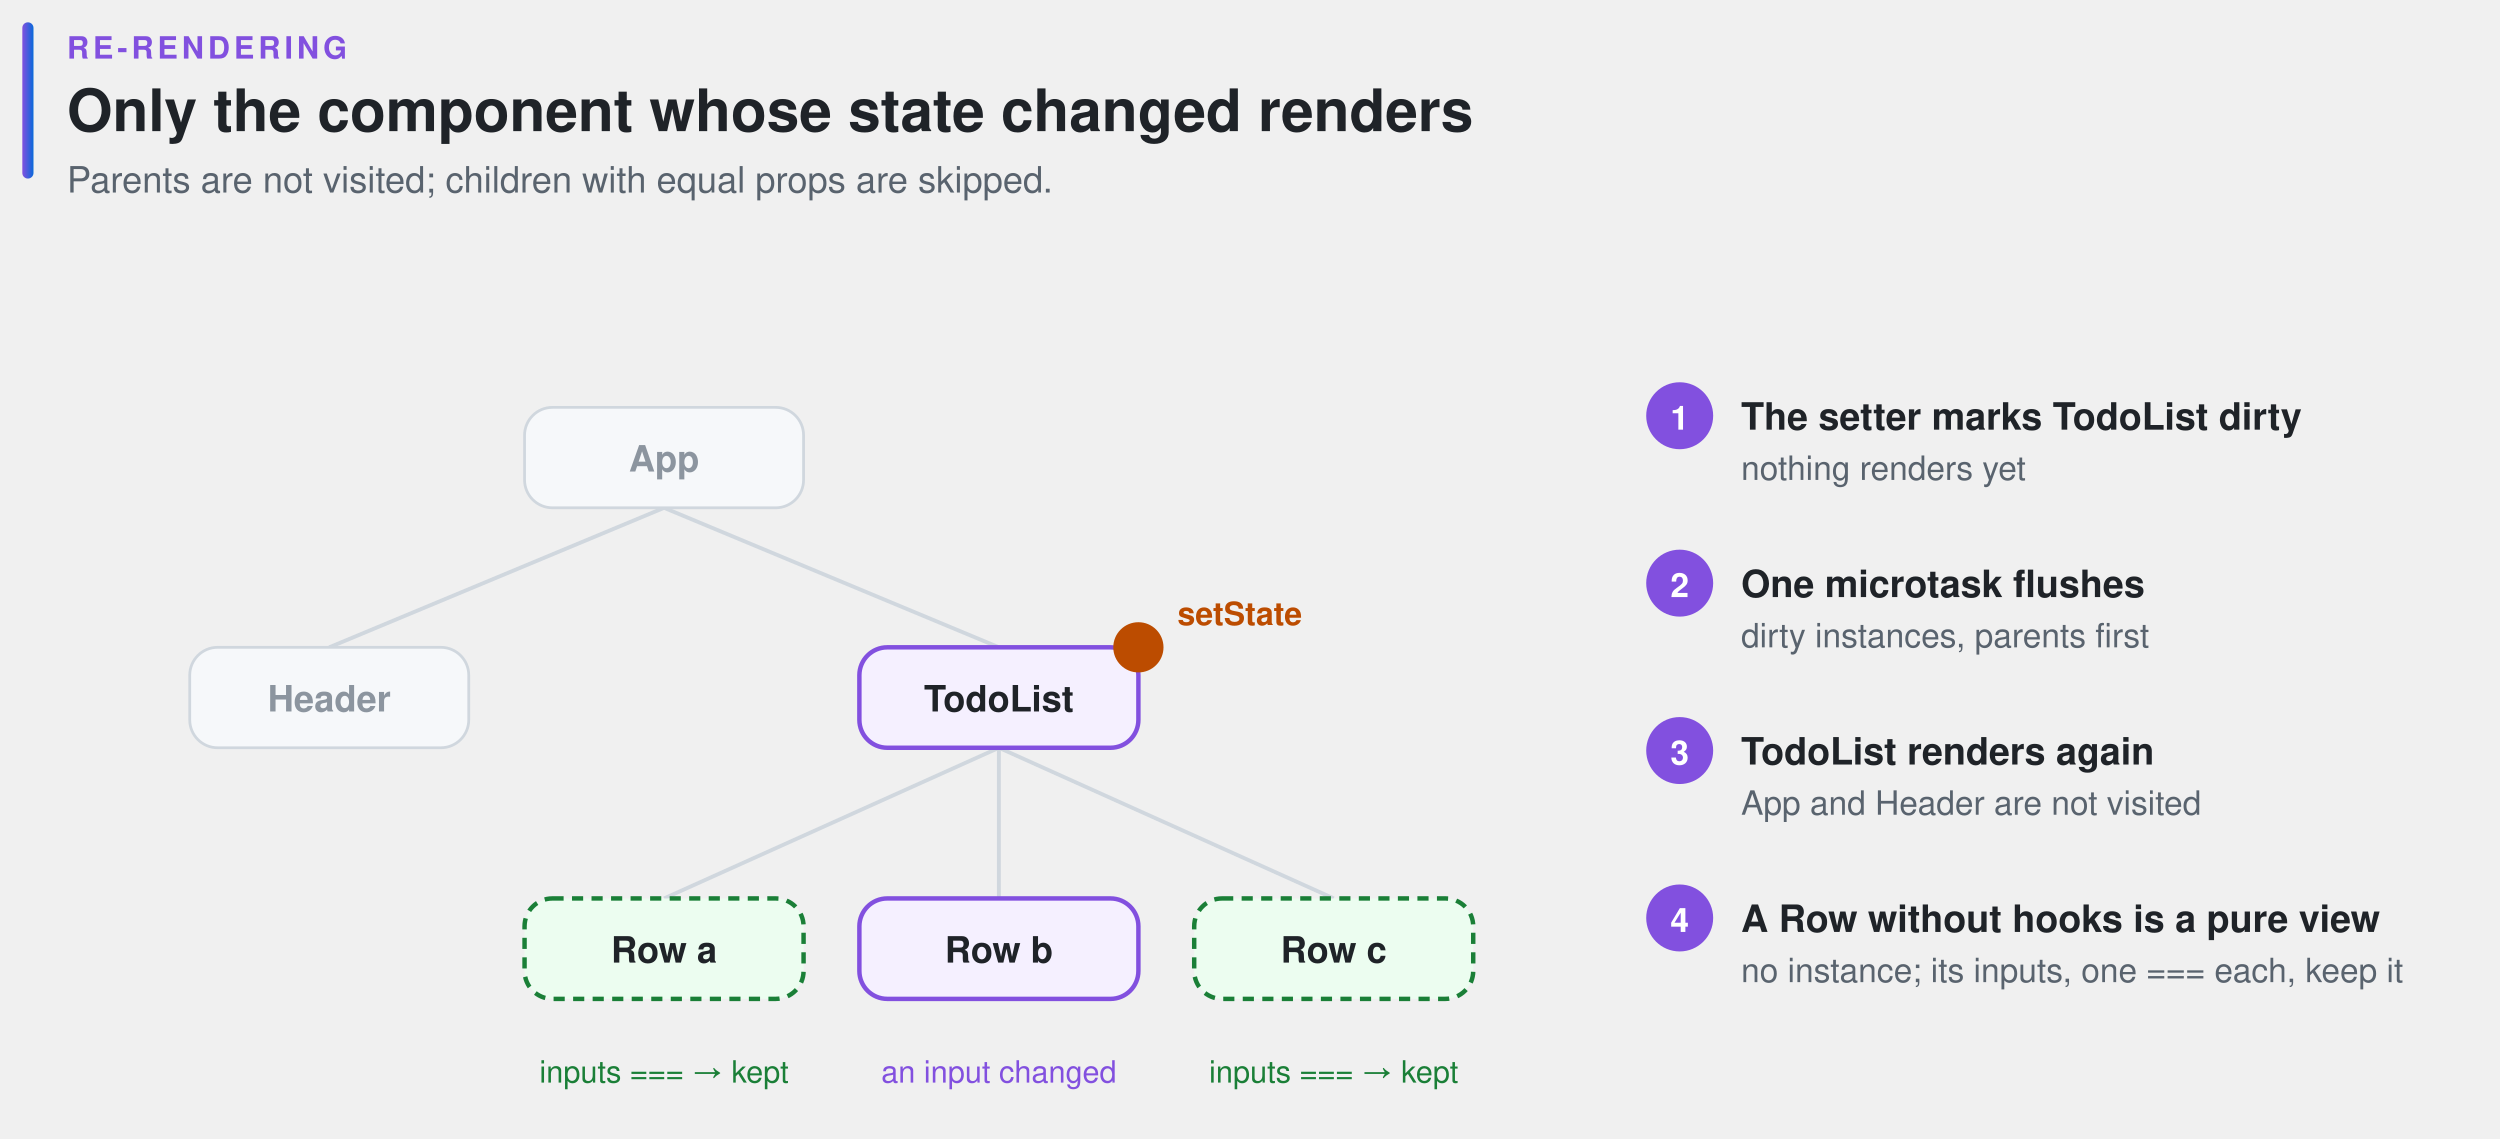
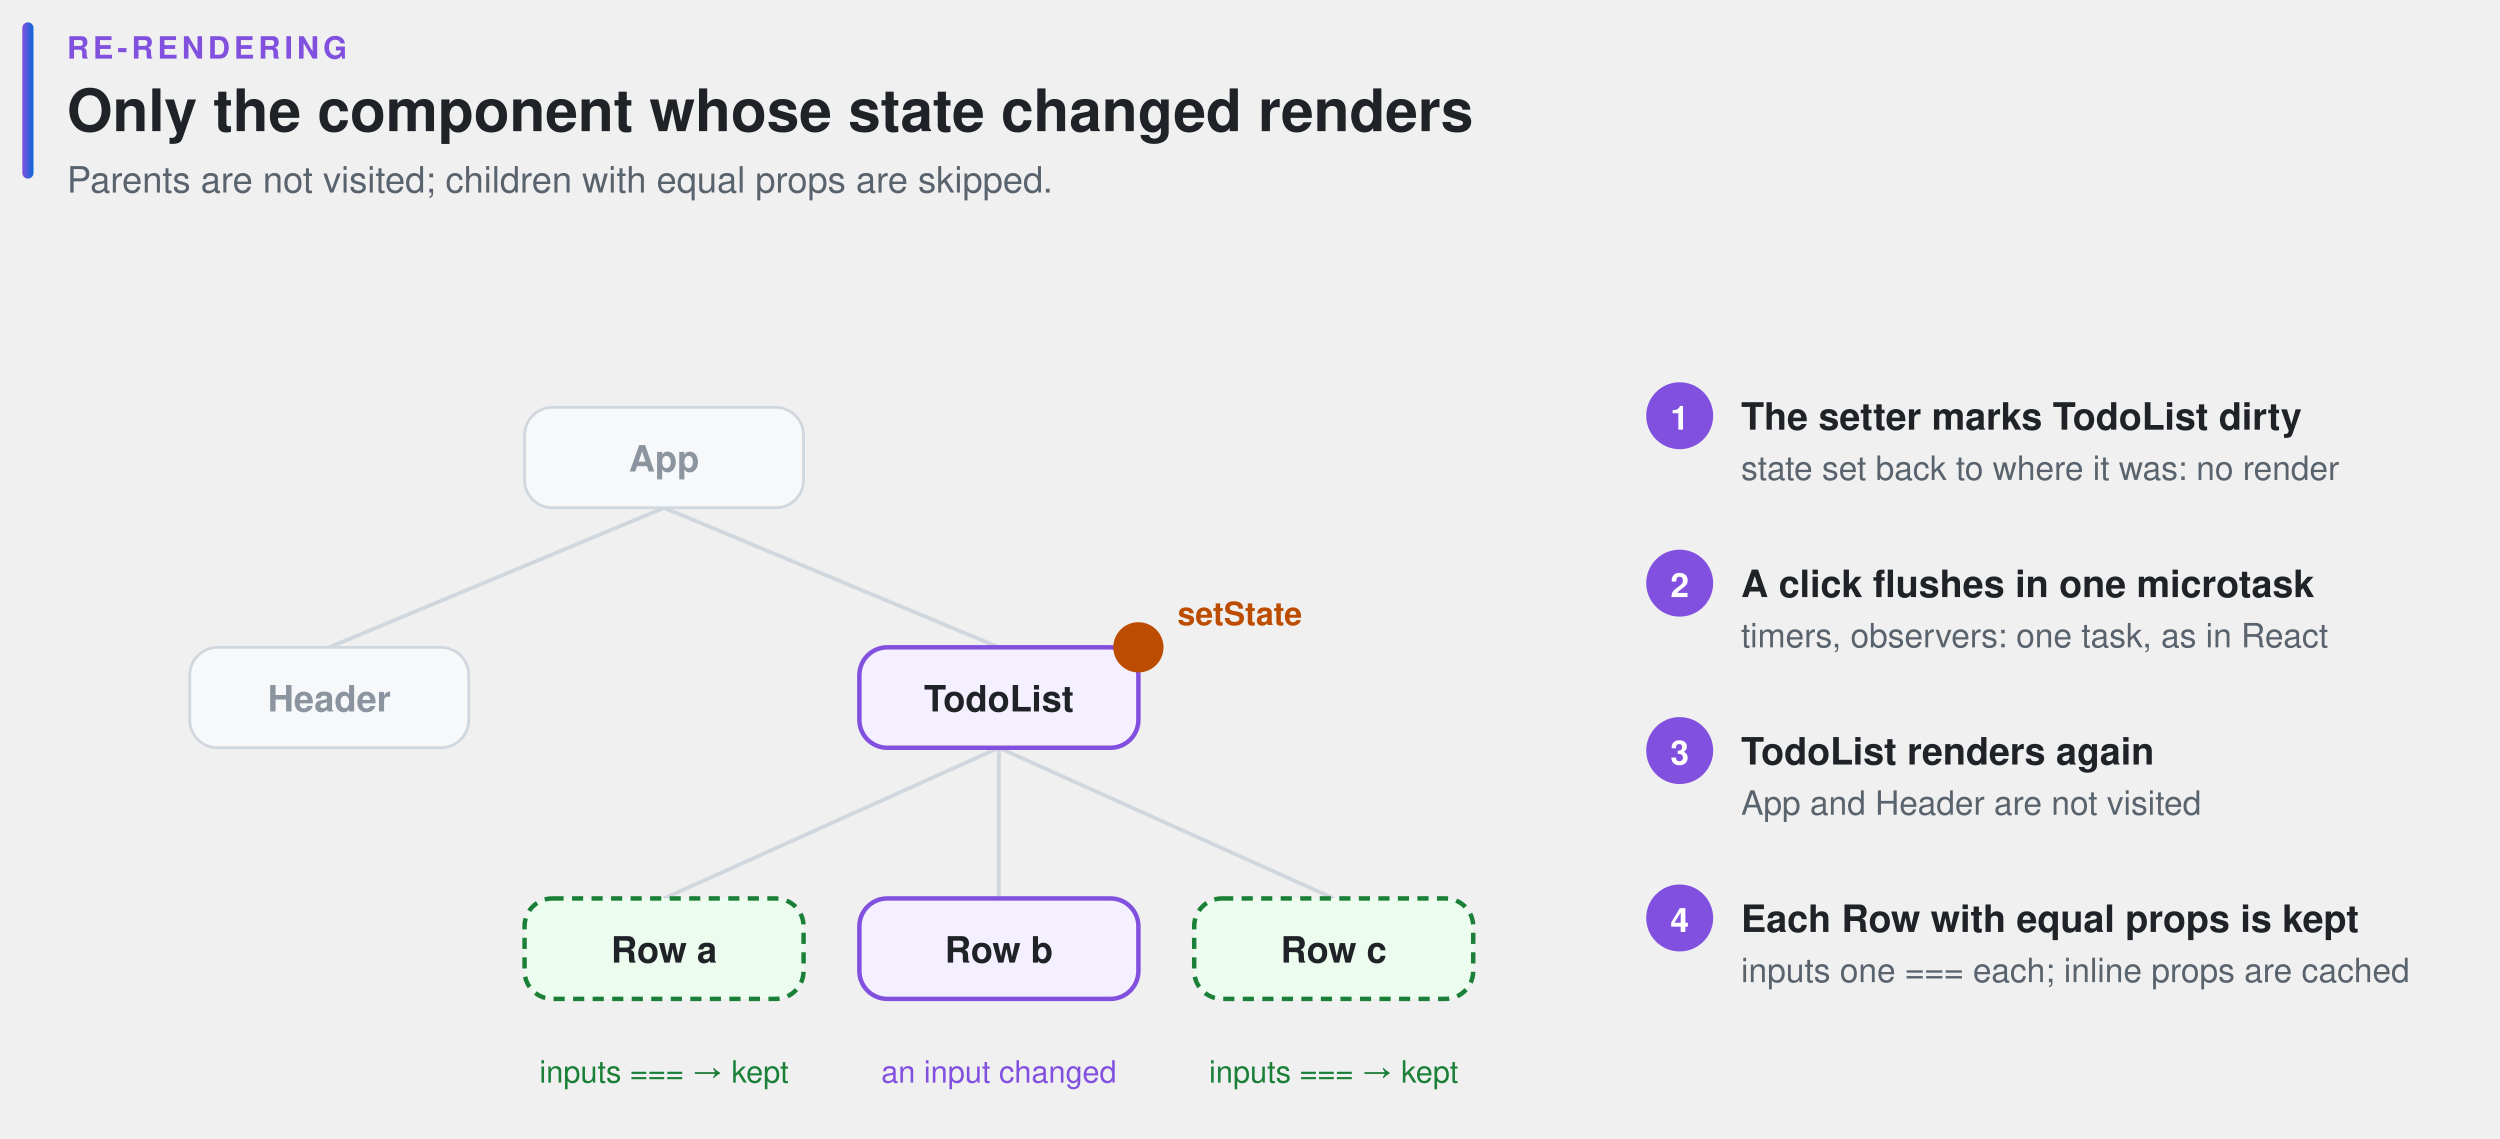
- <svg xmlns="http://www.w3.org/2000/svg" viewBox="-8 -8 896 408" width="896" height="408" role="img" aria-label="Only the component whose state changed renders. Parents are not visited; children with equal props are skipped. A state update in TodoList re-renders TodoList only; App and Header are not visited; Rows without hooks are pure views with no instance, kept while each of their inputs is physically equal">
+ <svg xmlns="http://www.w3.org/2000/svg" viewBox="-8 -8 896 408" width="896" height="408" role="img" aria-label="Only the component whose state changed renders. Parents are not visited; children with equal props are skipped. A state update in TodoList re-renders TodoList only. The setter marks it dirty, and state set back to its rendered value renders nothing; after a click one microtask flushes, while timers and observers batch into one task, as React's lanes do; App and Header are not visited; each Row is kept while each of its inputs is physically equal, and values written inline in its props are cached by what they capture">
  <style>text { font-family: -apple-system, BlinkMacSystemFont, 'Segoe UI', Helvetica, Arial, sans-serif; fill: #1f2328; }.mono { font-family: ui-monospace, SFMono-Regular, Menlo, Consolas, monospace; white-space: pre; }.muted { fill: #59636e; } .faint { fill: #8c959f; }.accent { fill: #8250df; } .green { fill: #1a7f37; }.orange { fill: #bc4c00; } .blue { fill: #0969da; }.flow { stroke-dasharray: 6 8; animation: flow 1.1s linear infinite; }@keyframes flow { to { stroke-dashoffset: -28; } }.pulse { animation: pulse 2.2s ease-in-out infinite; }@keyframes pulse { 0%, 100% { opacity: 1; } 50% { opacity: 0.35; } }@media (prefers-reduced-motion: reduce) { .flow, .pulse { animation: none; } }</style>
  <defs>
    <marker id="arrow-muted" viewBox="0 0 10 10" refX="9" refY="5" markerWidth="7" markerHeight="7" orient="auto-start-reverse">
      <path d="M0,0 L10,5 L0,10 z" fill="#59636e" />
    </marker>
    <marker id="arrow-accent" viewBox="0 0 10 10" refX="9" refY="5" markerWidth="7" markerHeight="7" orient="auto-start-reverse">
      <path d="M0,0 L10,5 L0,10 z" fill="#8250df" />
    </marker>
    <marker id="arrow-green" viewBox="0 0 10 10" refX="9" refY="5" markerWidth="7" markerHeight="7" orient="auto-start-reverse">
      <path d="M0,0 L10,5 L0,10 z" fill="#1a7f37" />
    </marker>
    <marker id="arrow-orange" viewBox="0 0 10 10" refX="9" refY="5" markerWidth="7" markerHeight="7" orient="auto-start-reverse">
      <path d="M0,0 L10,5 L0,10 z" fill="#bc4c00" />
    </marker>
    <marker id="arrow-blue" viewBox="0 0 10 10" refX="9" refY="5" markerWidth="7" markerHeight="7" orient="auto-start-reverse">
      <path d="M0,0 L10,5 L0,10 z" fill="#0969da" />
    </marker>
    <filter id="lift" x="-5%" y="-5%" width="110%" height="125%">
      <feDropShadow dx="0" dy="2" stdDeviation="3" flood-color="#1f2328" flood-opacity="0.10" />
    </filter>
    <linearGradient id="glow" x1="0" y1="0" x2="1" y2="0">
      <stop offset="0" stop-color="#8250df" />
      <stop offset="1" stop-color="#0969da" />
    </linearGradient>
  </defs>
  <rect x="0" y="0" width="4" height="56" rx="2" fill="url(#glow)" />
  <text letter-spacing="1.4" x="16" y="13" font-size="11" xml:space="preserve" class="accent" font-weight="800">RE-RENDERING</text>
  <text x="16" y="39" font-size="21" xml:space="preserve" font-weight="800">Only the component whose state changed renders</text>
  <text x="16" y="61" font-size="13" xml:space="preserve" class="muted">Parents are not visited; children with equal props are skipped.</text>
  <line x1="0" y1="76" x2="880" y2="76" stroke="url(#glow)" stroke-width="1.2" opacity="0.35" />
  <g transform="translate(0 92)">
    <line x1="230" y1="82" x2="110" y2="132" stroke="#d0d7de" stroke-width="1.4" />
    <line x1="230" y1="82" x2="350" y2="132" stroke="#d0d7de" stroke-width="1.4" />
    <line x1="350" y1="168" x2="230" y2="222" stroke="#d0d7de" stroke-width="1.4" />
    <line x1="350" y1="168" x2="350" y2="222" stroke="#d0d7de" stroke-width="1.4" />
    <line x1="350" y1="168" x2="470" y2="222" stroke="#d0d7de" stroke-width="1.4" />
    <rect x="180" y="46" width="100" height="36" rx="10" fill="#f6f8fa" stroke="#d0d7de" stroke-width="1" />
    <text x="230" y="69" font-size="13" xml:space="preserve" class="faint" font-weight="600" text-anchor="middle">App</text>
    <rect x="60" y="132" width="100" height="36" rx="10" fill="#f6f8fa" stroke="#d0d7de" stroke-width="1" />
    <text x="110" y="155" font-size="13" xml:space="preserve" class="faint" font-weight="600" text-anchor="middle">Header</text>
    <rect x="300" y="132" width="100" height="36" rx="10" fill="#f5f0ff" stroke="#8250df" stroke-width="1.6" />
    <text x="350" y="155" font-size="13" xml:space="preserve" font-weight="600" text-anchor="middle">TodoList</text>
    <rect x="180" y="222" width="100" height="36" rx="10" fill="#ecfdf0" stroke="#1a7f37" stroke-width="1.6" stroke-dasharray="4 3" />
    <text x="230" y="245" font-size="13" xml:space="preserve" font-weight="600" text-anchor="middle">Row a</text>
    <rect x="300" y="222" width="100" height="36" rx="10" fill="#f5f0ff" stroke="#8250df" stroke-width="1.6" />
    <text x="350" y="245" font-size="13" xml:space="preserve" font-weight="600" text-anchor="middle">Row b</text>
    <rect x="420" y="222" width="100" height="36" rx="10" fill="#ecfdf0" stroke="#1a7f37" stroke-width="1.6" stroke-dasharray="4 3" />
    <text x="470" y="245" font-size="13" xml:space="preserve" font-weight="600" text-anchor="middle">Row c</text>
    <circle cx="400" cy="132" r="9" fill="#bc4c00" class="pulse" />
    <text x="414" y="124" font-size="11.5" xml:space="preserve" class="orange" font-weight="600">setState</text>
    <text x="230" y="288" font-size="11" xml:space="preserve" class="green" text-anchor="middle">inputs === → kept</text>
    <text x="470" y="288" font-size="11" xml:space="preserve" class="green" text-anchor="middle">inputs === → kept</text>
    <text x="350" y="288" font-size="11" xml:space="preserve" class="accent" text-anchor="middle">an input changed</text>
    <circle cx="594" cy="49" r="12" fill="#8250df" />
    <text x="594" y="54" font-size="12" xml:space="preserve" style="fill:#ffffff" font-weight="700" text-anchor="middle">1</text>
    <text x="616" y="54" font-size="13.5" xml:space="preserve" font-weight="600">The setter marks TodoList dirty</text>
-     <text x="616" y="72" font-size="12" xml:space="preserve" class="muted">nothing renders yet</text>
+     <text x="616" y="72" font-size="12" xml:space="preserve" class="muted">state set back to where it was: no render</text>
    <circle cx="594" cy="109" r="12" fill="#8250df" />
    <text x="594" y="114" font-size="12" xml:space="preserve" style="fill:#ffffff" font-weight="700" text-anchor="middle">2</text>
-     <text x="616" y="114" font-size="13.5" xml:space="preserve" font-weight="600">One microtask flushes</text>
-     <text x="616" y="132" font-size="12" xml:space="preserve" class="muted">dirty instances, parents first</text>
+     <text x="616" y="114" font-size="13.5" xml:space="preserve" font-weight="600">A click flushes in one microtask</text>
+     <text x="616" y="132" font-size="12" xml:space="preserve" class="muted">timers, observers: one task, as in React</text>
    <circle cx="594" cy="169" r="12" fill="#8250df" />
    <text x="594" y="174" font-size="12" xml:space="preserve" style="fill:#ffffff" font-weight="700" text-anchor="middle">3</text>
    <text x="616" y="174" font-size="13.5" xml:space="preserve" font-weight="600">TodoList renders again</text>
    <text x="616" y="192" font-size="12" xml:space="preserve" class="muted">App and Header are not visited</text>
    <circle cx="594" cy="229" r="12" fill="#8250df" />
    <text x="594" y="234" font-size="12" xml:space="preserve" style="fill:#ffffff" font-weight="700" text-anchor="middle">4</text>
-     <text x="616" y="234" font-size="13.5" xml:space="preserve" font-weight="600">A Row without hooks is a pure view</text>
-     <text x="616" y="252" font-size="12" xml:space="preserve" class="muted">no instance; its inputs, one === each, keep it</text>
+     <text x="616" y="234" font-size="13.5" xml:space="preserve" font-weight="600">Each Row with equal props is kept</text>
+     <text x="616" y="252" font-size="12" xml:space="preserve" class="muted">inputs one === each; inline props are cached</text>
  </g>
</svg>
